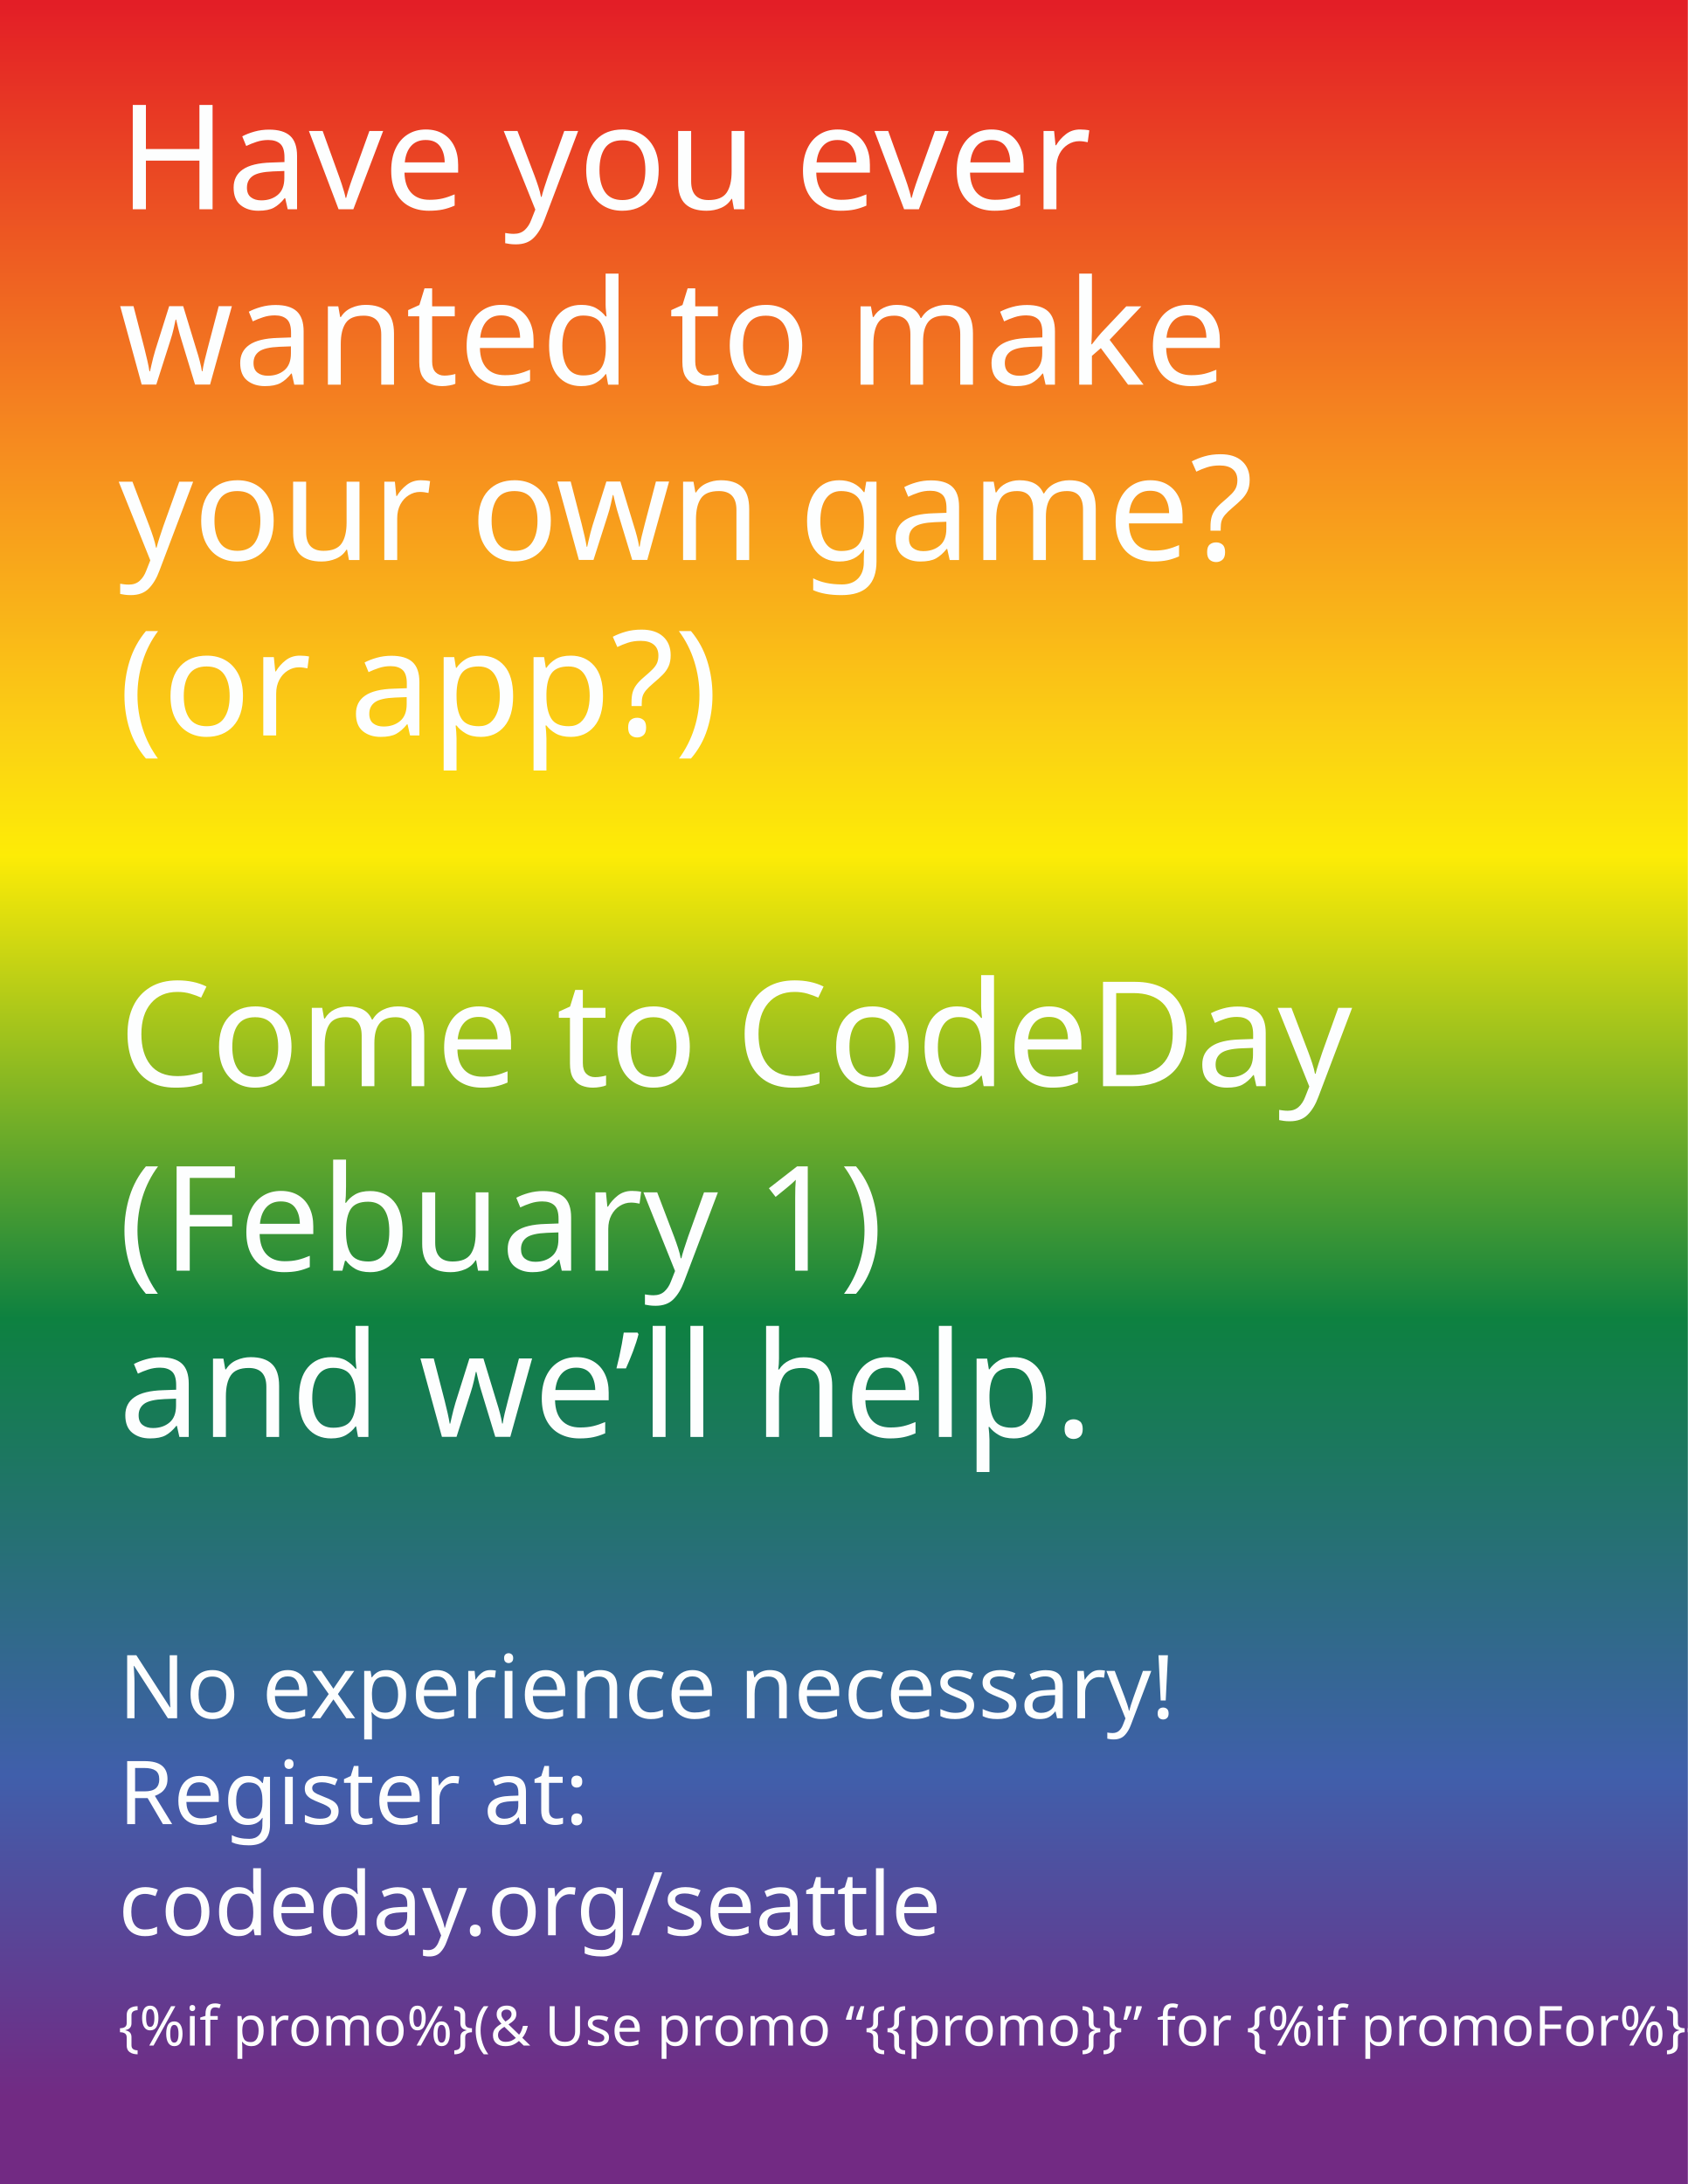
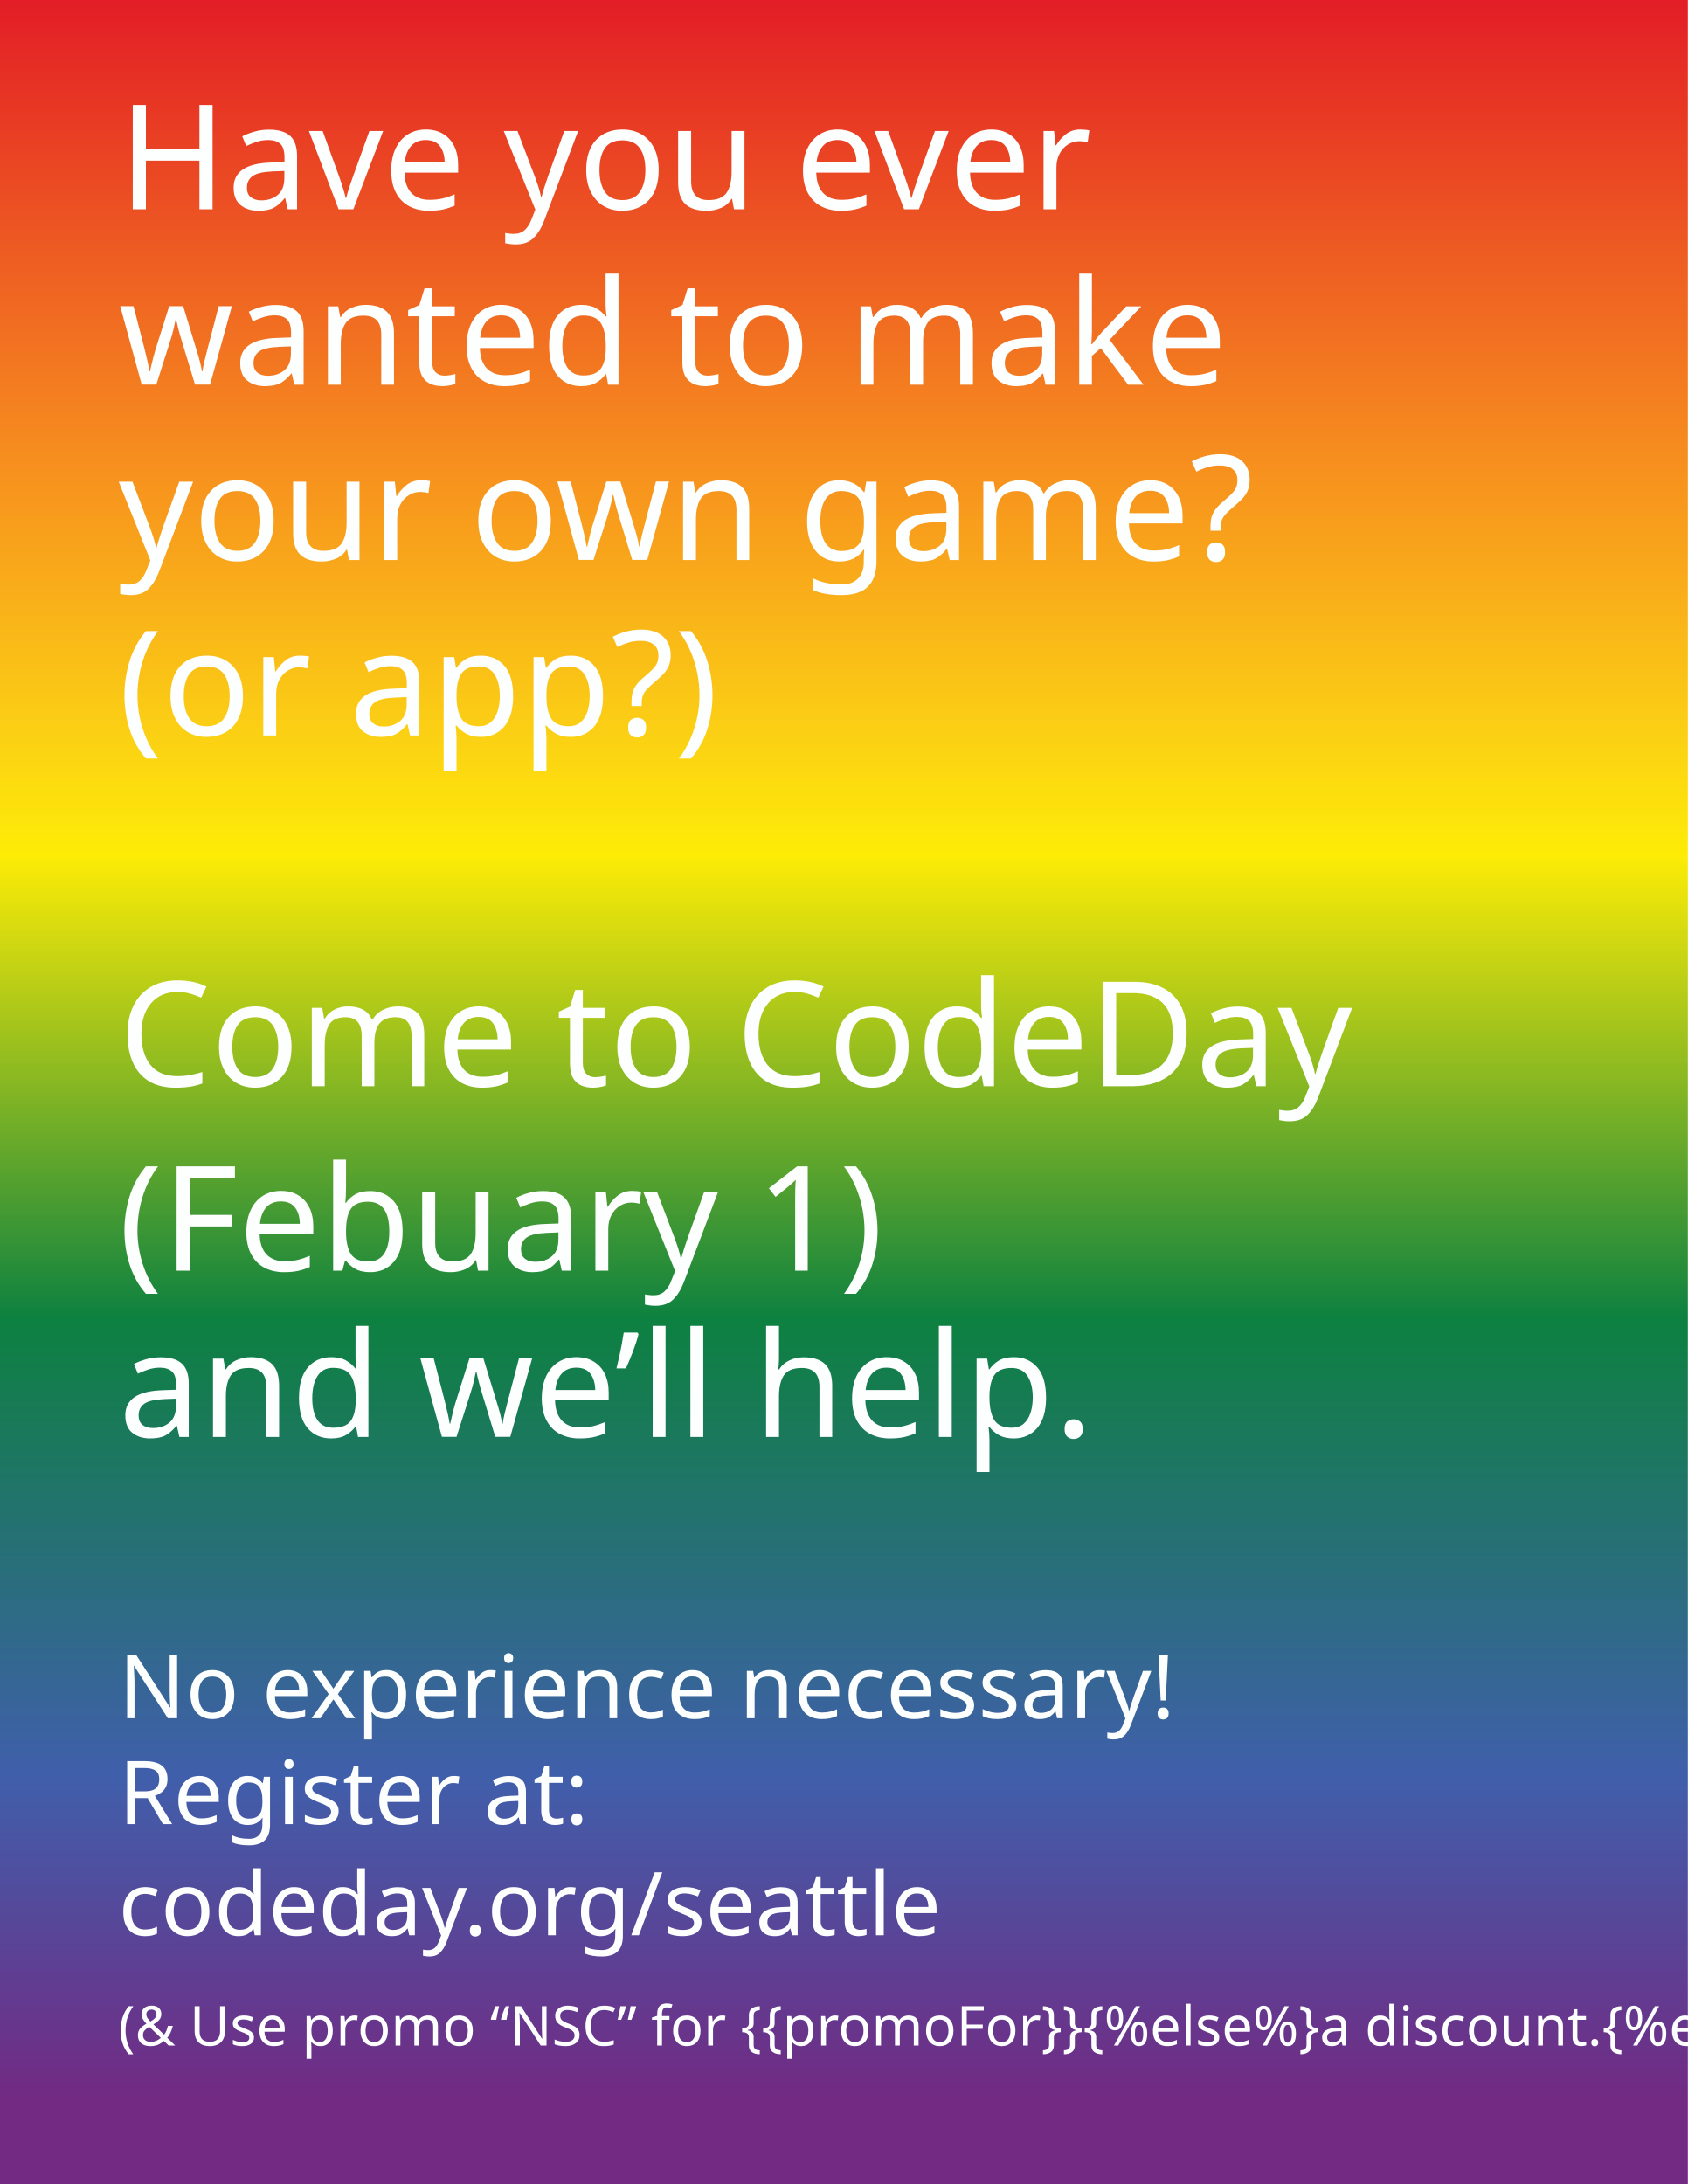
<svg xmlns="http://www.w3.org/2000/svg" version="1.1" id="Layer_1" x="0px" y="0px" viewBox="0 0 612 792" style="enable-background:new 0 0 612 792;" xml:space="preserve">
  <defs id="defs1066" />
  <style type="text/css" id="style1014">
	.st0{fill:url(#SVGID_1_);}
	.st1{fill:none;}
	.st2{fill:#FDFEFE;}
	.st3{font-family:'Sofia Pro';}
	.st4{font-size:53px;}
	.st5{font-size:32px;}
	.st6{font-size:20px;}
</style>
  <linearGradient id="SVGID_1_" gradientUnits="userSpaceOnUse" x1="306" y1="1.294" x2="306" y2="793.294">
    <stop offset="0" style="stop-color:#E31E26" id="stop1016" />
    <stop offset="0.204" style="stop-color:#F68C1F" id="stop1018" />
    <stop offset="0.214" style="stop-color:#F7911E" id="stop1020" />
    <stop offset="0.336" style="stop-color:#FBD114" id="stop1022" />
    <stop offset="0.39" style="stop-color:#FDEC06" id="stop1024" />
    <stop offset="0.602" style="stop-color:#0D8140" id="stop1026" />
    <stop offset="0.811" style="stop-color:#405FAB" id="stop1028" />
    <stop offset="0.959" style="stop-color:#722A83" id="stop1030" />
  </linearGradient>
  <rect class="st0" width="612" height="792" id="rect1033" />
  <rect x="43" y="38" class="st1" width="529" height="680" id="rect1035" />
  <text transform="matrix(1 0 0 1 43 75.895)" id="text1055">
    <tspan x="0" y="0" class="st2 st3 st4" id="tspan1037">Have you ever </tspan>
    <tspan x="0" y="63.6" class="st2 st3 st4" id="tspan1039">wanted to make </tspan>
    <tspan x="0" y="127.2" class="st2 st3 st4" id="tspan1041">your own game? </tspan>
    <tspan x="0" y="190.8" class="st2 st3 st4" id="tspan1043">(or app?)</tspan>
    <tspan x="0" y="318" class="st2 st3 st4" id="tspan1045">Come to CodeDay  </tspan>
    <tspan x="0" y="381.6" class="st2 st3 st4" id="tspan1047"> </tspan>
    <tspan x="0" y="445.2" class="st2 st3 st4" id="tspan1049">and we’ll help.</tspan>
    <tspan x="0" y="547.2" class="st2 st3 st5" id="tspan1051">No experience necessary!</tspan>
    <tspan x="0" y="585.6" class="st2 st3 st5" id="tspan1053">Register at:</tspan>
  </text>
  <text transform="matrix(1 0 0 1 43 460.8066)" class="st2 st3 st4" id="text1057">(Febuary 1)</text>
  <text transform="matrix(1 0 0 1 42.9404 701.8066)" class="st2 st3 st5" id="text1059">codeday.org/seattle</text>
-   <text transform="matrix(1 0 0 1 42.9404 741.8066)" class="st2 st3 st6" id="text1061">{%if promo%}(&amp; Use promo “{{promo}}” for {%if promoFor%}{{promoFor}}{%else%}a discount.{%endif%}){%endif%}</text>
+   <text transform="matrix(1 0 0 1 42.9404 741.8066)" class="st2 st3 st6" id="text1061">(&amp; Use promo “NSC” for {{promoFor}}{%else%}a discount.{%endif%}){%endif%}</text>
</svg>
